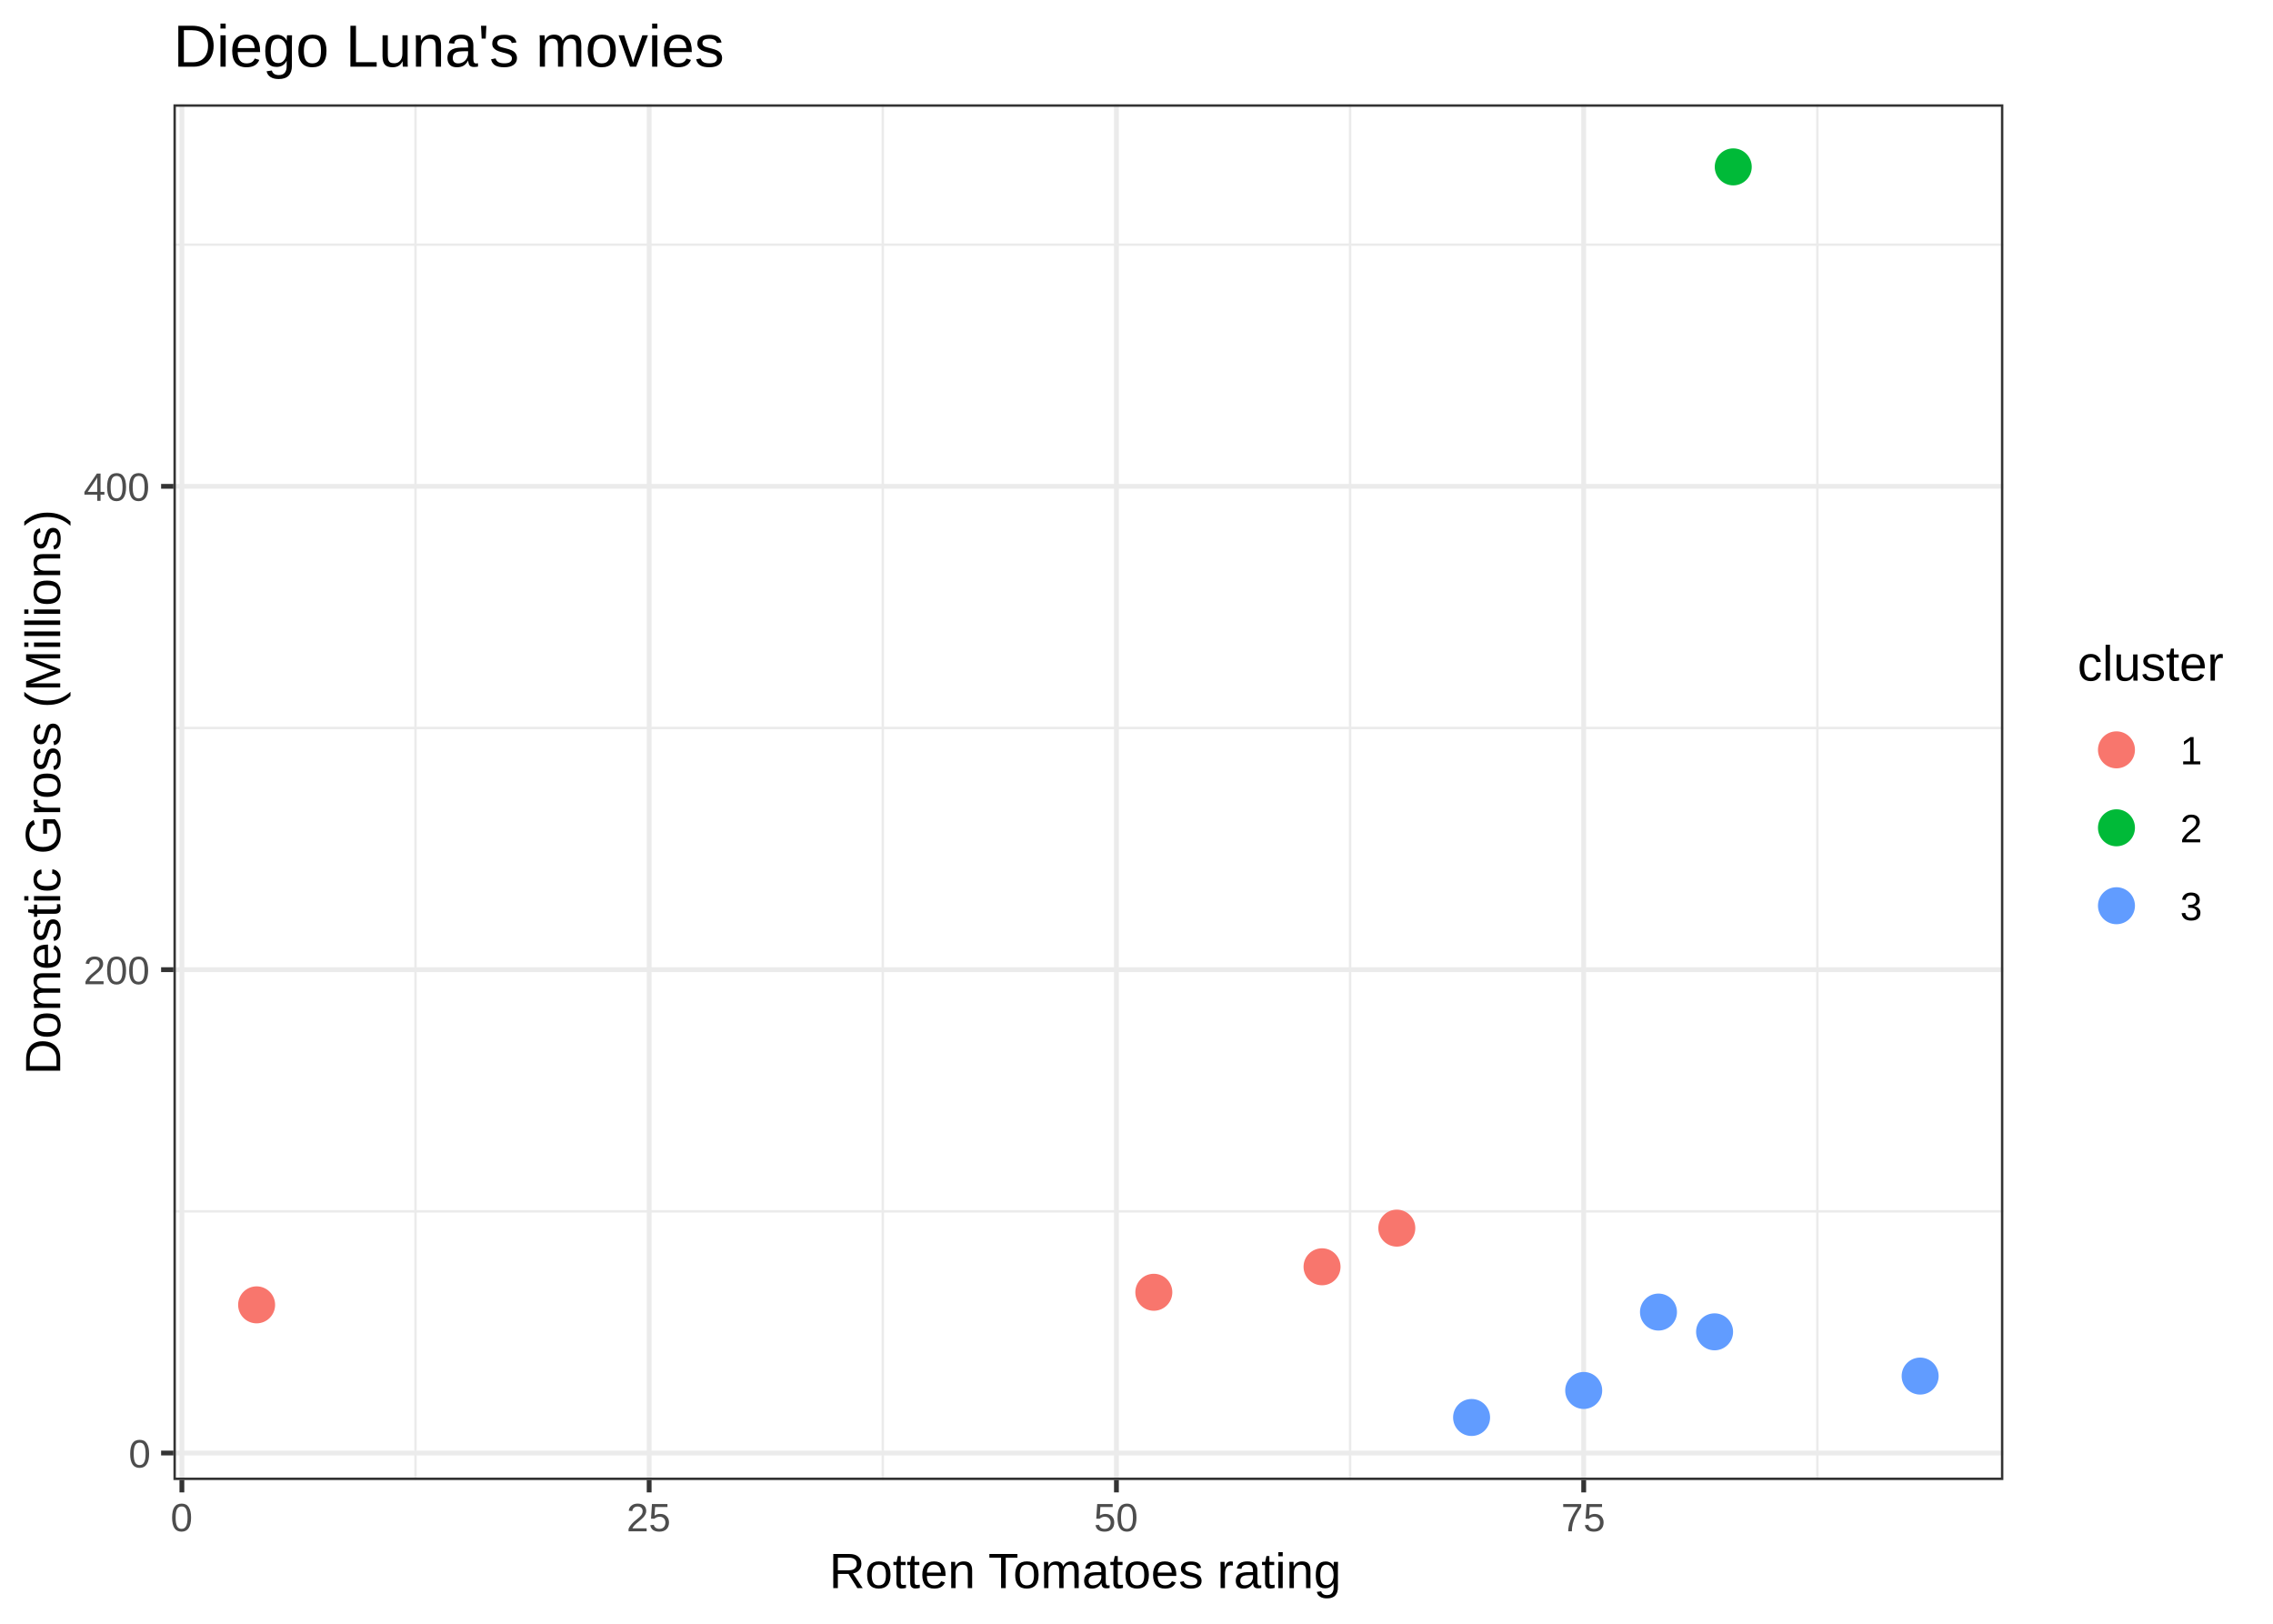
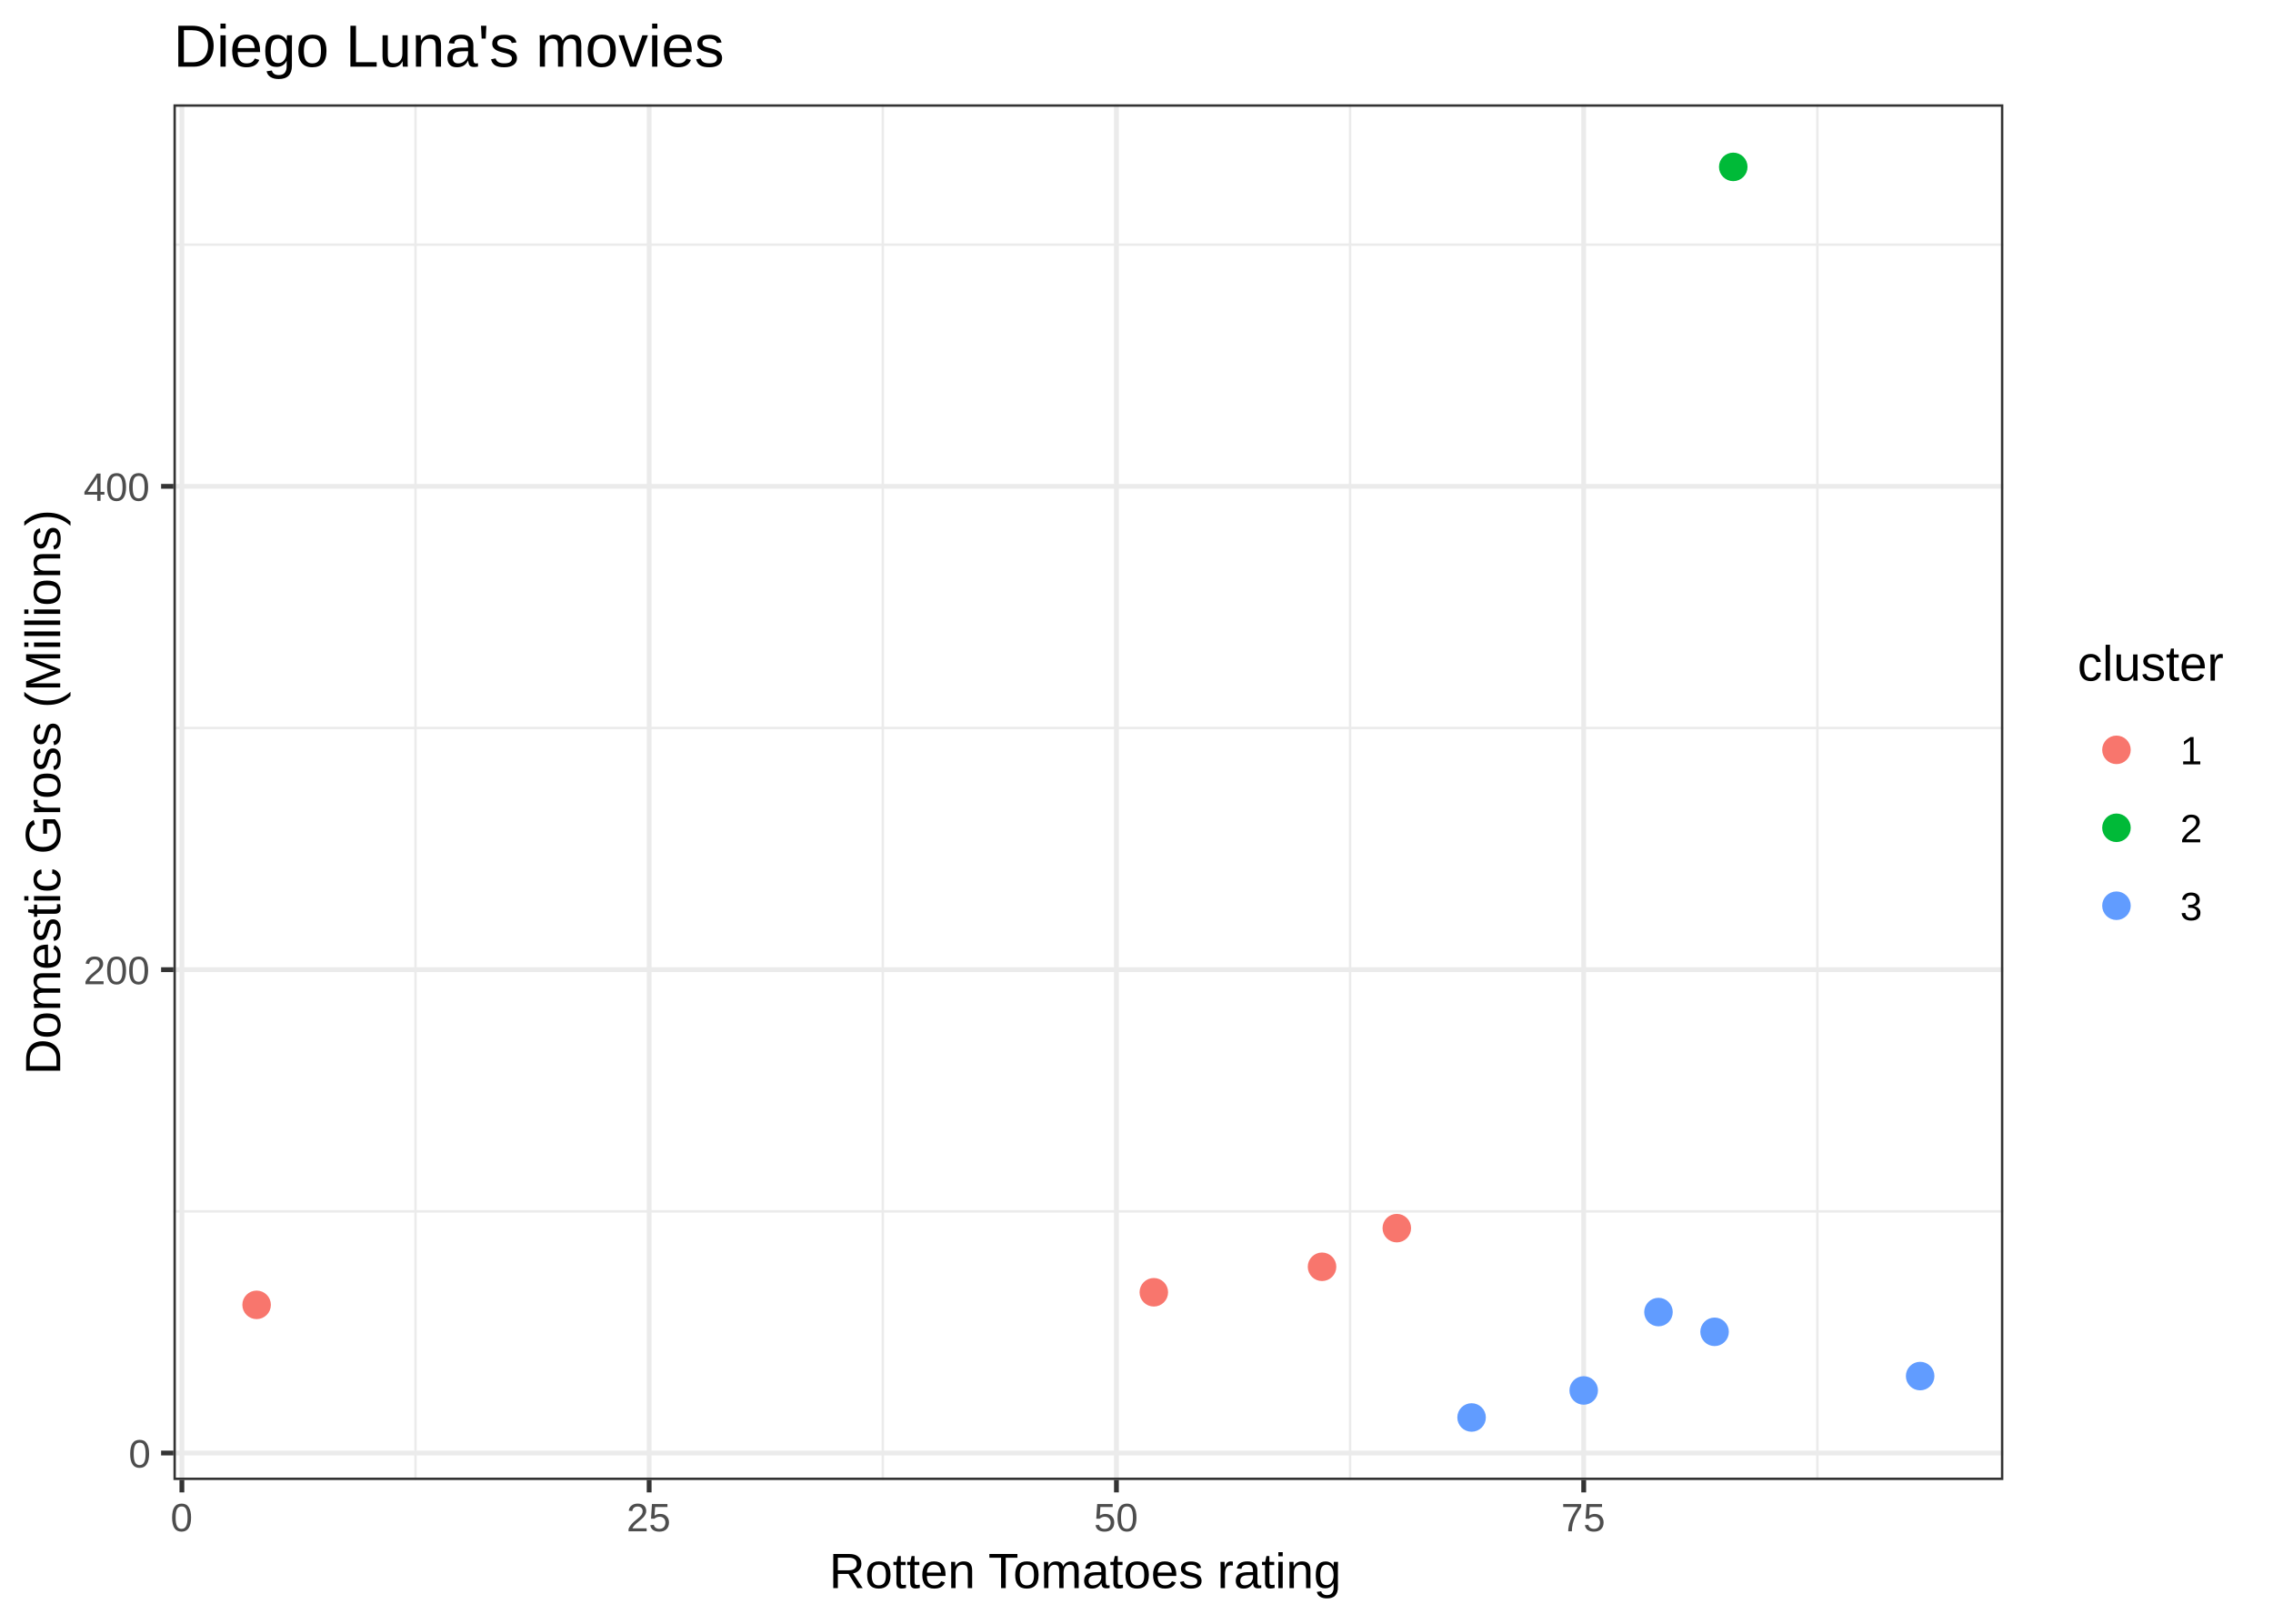
<svg xmlns="http://www.w3.org/2000/svg" viewBox="0 0 504.00 360.00">
  <defs>
    <style type="text/css">
    line, polyline, polygon, path, rect, circle {
      fill: none;
      stroke: #000000;
      stroke-linecap: round;
      stroke-linejoin: round;
      stroke-miterlimit: 10.00;
    }
  </style>
  </defs>
  <rect width="100%" height="100%" style="stroke: none; fill: #FFFFFF;" />
-   <rect x="0.00" y="0.00" width="504.00" height="360.00" style="stroke-width: 1.07; stroke: #FFFFFF; fill: #FFFFFF;" />
+   <rect x="0" y="0.00" width="504.00" height="360.00" style="stroke-width: 1.07; stroke: #FFFFFF; fill: #FFFFFF;" />
  <defs>
    <clipPath id="cpMzguNDZ8NDQ0LjIxfDMyOC4xNHwyMy4xMw==">
      <rect x="38.46" y="23.13" width="405.75" height="305.01" />
    </clipPath>
  </defs>
  <rect x="38.46" y="23.13" width="405.75" height="305.01" style="stroke-width: 1.07; stroke: none; fill: #FFFFFF;" clip-path="url(#cpMzguNDZ8NDQ0LjIxfDMyOC4xNHwyMy4xMw==)" />
  <polyline points="38.46,268.57 444.21,268.57 " style="stroke-width: 0.53; stroke: #EBEBEB; stroke-linecap: butt;" clip-path="url(#cpMzguNDZ8NDQ0LjIxfDMyOC4xNHwyMy4xMw==)" />
  <polyline points="38.46,161.40 444.21,161.40 " style="stroke-width: 0.53; stroke: #EBEBEB; stroke-linecap: butt;" clip-path="url(#cpMzguNDZ8NDQ0LjIxfDMyOC4xNHwyMy4xMw==)" />
  <polyline points="38.46,54.24 444.21,54.24 " style="stroke-width: 0.53; stroke: #EBEBEB; stroke-linecap: butt;" clip-path="url(#cpMzguNDZ8NDQ0LjIxfDMyOC4xNHwyMy4xMw==)" />
  <polyline points="92.13,328.14 92.13,23.13 " style="stroke-width: 0.53; stroke: #EBEBEB; stroke-linecap: butt;" clip-path="url(#cpMzguNDZ8NDQ0LjIxfDMyOC4xNHwyMy4xMw==)" />
  <polyline points="195.75,328.14 195.75,23.13 " style="stroke-width: 0.53; stroke: #EBEBEB; stroke-linecap: butt;" clip-path="url(#cpMzguNDZ8NDQ0LjIxfDMyOC4xNHwyMy4xMw==)" />
  <polyline points="299.36,328.14 299.36,23.13 " style="stroke-width: 0.53; stroke: #EBEBEB; stroke-linecap: butt;" clip-path="url(#cpMzguNDZ8NDQ0LjIxfDMyOC4xNHwyMy4xMw==)" />
  <polyline points="402.97,328.14 402.97,23.13 " style="stroke-width: 0.53; stroke: #EBEBEB; stroke-linecap: butt;" clip-path="url(#cpMzguNDZ8NDQ0LjIxfDMyOC4xNHwyMy4xMw==)" />
  <polyline points="38.46,322.15 444.21,322.15 " style="stroke-width: 1.07; stroke: #EBEBEB; stroke-linecap: butt;" clip-path="url(#cpMzguNDZ8NDQ0LjIxfDMyOC4xNHwyMy4xMw==)" />
  <polyline points="38.46,214.99 444.21,214.99 " style="stroke-width: 1.07; stroke: #EBEBEB; stroke-linecap: butt;" clip-path="url(#cpMzguNDZ8NDQ0LjIxfDMyOC4xNHwyMy4xMw==)" />
  <polyline points="38.46,107.82 444.21,107.82 " style="stroke-width: 1.07; stroke: #EBEBEB; stroke-linecap: butt;" clip-path="url(#cpMzguNDZ8NDQ0LjIxfDMyOC4xNHwyMy4xMw==)" />
  <polyline points="40.33,328.14 40.33,23.13 " style="stroke-width: 1.07; stroke: #EBEBEB; stroke-linecap: butt;" clip-path="url(#cpMzguNDZ8NDQ0LjIxfDMyOC4xNHwyMy4xMw==)" />
  <polyline points="143.94,328.14 143.94,23.13 " style="stroke-width: 1.07; stroke: #EBEBEB; stroke-linecap: butt;" clip-path="url(#cpMzguNDZ8NDQ0LjIxfDMyOC4xNHwyMy4xMw==)" />
  <polyline points="247.55,328.14 247.55,23.13 " style="stroke-width: 1.07; stroke: #EBEBEB; stroke-linecap: butt;" clip-path="url(#cpMzguNDZ8NDQ0LjIxfDMyOC4xNHwyMy4xMw==)" />
  <polyline points="351.16,328.14 351.16,23.13 " style="stroke-width: 1.07; stroke: #EBEBEB; stroke-linecap: butt;" clip-path="url(#cpMzguNDZ8NDQ0LjIxfDMyOC4xNHwyMy4xMw==)" />
-   <circle cx="56.90" cy="289.30" r="2.81pt" style="stroke-width: 0.71; stroke: #F8766D; fill: #F8766D;" clip-path="url(#cpMzguNDZ8NDQ0LjIxfDMyOC4xNHwyMy4xMw==)" />
-   <circle cx="384.32" cy="37.00" r="2.81pt" style="stroke-width: 0.71; stroke: #00BA38; fill: #00BA38;" clip-path="url(#cpMzguNDZ8NDQ0LjIxfDMyOC4xNHwyMy4xMw==)" />
-   <circle cx="380.18" cy="295.28" r="2.81pt" style="stroke-width: 0.71; stroke: #619CFF; fill: #619CFF;" clip-path="url(#cpMzguNDZ8NDQ0LjIxfDMyOC4xNHwyMy4xMw==)" />
-   <circle cx="309.72" cy="272.29" r="2.81pt" style="stroke-width: 0.71; stroke: #F8766D; fill: #F8766D;" clip-path="url(#cpMzguNDZ8NDQ0LjIxfDMyOC4xNHwyMy4xMw==)" />
-   <circle cx="255.84" cy="286.51" r="2.81pt" style="stroke-width: 0.71; stroke: #F8766D; fill: #F8766D;" clip-path="url(#cpMzguNDZ8NDQ0LjIxfDMyOC4xNHwyMy4xMw==)" />
-   <circle cx="425.76" cy="305.09" r="2.81pt" style="stroke-width: 0.71; stroke: #619CFF; fill: #619CFF;" clip-path="url(#cpMzguNDZ8NDQ0LjIxfDMyOC4xNHwyMy4xMw==)" />
-   <circle cx="326.30" cy="314.27" r="2.81pt" style="stroke-width: 0.71; stroke: #619CFF; fill: #619CFF;" clip-path="url(#cpMzguNDZ8NDQ0LjIxfDMyOC4xNHwyMy4xMw==)" />
-   <circle cx="293.14" cy="280.86" r="2.81pt" style="stroke-width: 0.71; stroke: #F8766D; fill: #F8766D;" clip-path="url(#cpMzguNDZ8NDQ0LjIxfDMyOC4xNHwyMy4xMw==)" />
-   <circle cx="367.74" cy="290.90" r="2.81pt" style="stroke-width: 0.71; stroke: #619CFF; fill: #619CFF;" clip-path="url(#cpMzguNDZ8NDQ0LjIxfDMyOC4xNHwyMy4xMw==)" />
-   <circle cx="351.16" cy="308.28" r="2.81pt" style="stroke-width: 0.71; stroke: #619CFF; fill: #619CFF;" clip-path="url(#cpMzguNDZ8NDQ0LjIxfDMyOC4xNHwyMy4xMw==)" />
+   <circle cx="56.90" cy="289.30" r="2.81" style="stroke-width: 0.71; stroke: #F8766D; fill: #F8766D;" clip-path="url(#cpMzguNDZ8NDQ0LjIxfDMyOC4xNHwyMy4xMw==)" />
+   <circle cx="384.32" cy="37.00" r="2.81" style="stroke-width: 0.71; stroke: #00BA38; fill: #00BA38;" clip-path="url(#cpMzguNDZ8NDQ0LjIxfDMyOC4xNHwyMy4xMw==)" />
+   <circle cx="380.18" cy="295.28" r="2.81" style="stroke-width: 0.71; stroke: #619CFF; fill: #619CFF;" clip-path="url(#cpMzguNDZ8NDQ0LjIxfDMyOC4xNHwyMy4xMw==)" />
+   <circle cx="309.72" cy="272.29" r="2.81" style="stroke-width: 0.71; stroke: #F8766D; fill: #F8766D;" clip-path="url(#cpMzguNDZ8NDQ0LjIxfDMyOC4xNHwyMy4xMw==)" />
+   <circle cx="255.84" cy="286.51" r="2.81" style="stroke-width: 0.71; stroke: #F8766D; fill: #F8766D;" clip-path="url(#cpMzguNDZ8NDQ0LjIxfDMyOC4xNHwyMy4xMw==)" />
+   <circle cx="425.76" cy="305.09" r="2.81" style="stroke-width: 0.71; stroke: #619CFF; fill: #619CFF;" clip-path="url(#cpMzguNDZ8NDQ0LjIxfDMyOC4xNHwyMy4xMw==)" />
+   <circle cx="326.30" cy="314.27" r="2.81" style="stroke-width: 0.71; stroke: #619CFF; fill: #619CFF;" clip-path="url(#cpMzguNDZ8NDQ0LjIxfDMyOC4xNHwyMy4xMw==)" />
+   <circle cx="293.14" cy="280.86" r="2.81" style="stroke-width: 0.71; stroke: #F8766D; fill: #F8766D;" clip-path="url(#cpMzguNDZ8NDQ0LjIxfDMyOC4xNHwyMy4xMw==)" />
+   <circle cx="367.74" cy="290.90" r="2.81" style="stroke-width: 0.71; stroke: #619CFF; fill: #619CFF;" clip-path="url(#cpMzguNDZ8NDQ0LjIxfDMyOC4xNHwyMy4xMw==)" />
+   <circle cx="351.16" cy="308.28" r="2.81" style="stroke-width: 0.71; stroke: #619CFF; fill: #619CFF;" clip-path="url(#cpMzguNDZ8NDQ0LjIxfDMyOC4xNHwyMy4xMw==)" />
  <rect x="38.46" y="23.13" width="405.75" height="305.01" style="stroke-width: 1.07; stroke: #333333;" clip-path="url(#cpMzguNDZ8NDQ0LjIxfDMyOC4xNHwyMy4xMw==)" />
  <defs>
    <clipPath id="cpMC4wMHw1MDQuMDB8MzYwLjAwfDAuMDA=">
      <rect x="0.00" y="0.00" width="504.00" height="360.00" />
    </clipPath>
  </defs>
  <g clip-path="url(#cpMC4wMHw1MDQuMDB8MzYwLjAwfDAuMDA=)">
    <text x="28.52" y="325.37" style="font-size: 8.80px; fill: #4D4D4D; font-family: Arial;" textLength="5.01px" lengthAdjust="spacingAndGlyphs">0</text>
  </g>
  <g clip-path="url(#cpMC4wMHw1MDQuMDB8MzYwLjAwfDAuMDA=)">
    <text x="18.51" y="218.21" style="font-size: 8.80px; fill: #4D4D4D; font-family: Arial;" textLength="15.02px" lengthAdjust="spacingAndGlyphs">200</text>
  </g>
  <g clip-path="url(#cpMC4wMHw1MDQuMDB8MzYwLjAwfDAuMDA=)">
    <text x="18.51" y="111.04" style="font-size: 8.80px; fill: #4D4D4D; font-family: Arial;" textLength="15.02px" lengthAdjust="spacingAndGlyphs">400</text>
  </g>
  <polyline points="35.72,322.15 38.46,322.15 " style="stroke-width: 1.07; stroke: #333333; stroke-linecap: butt;" clip-path="url(#cpMC4wMHw1MDQuMDB8MzYwLjAwfDAuMDA=)" />
  <polyline points="35.72,214.99 38.46,214.99 " style="stroke-width: 1.07; stroke: #333333; stroke-linecap: butt;" clip-path="url(#cpMC4wMHw1MDQuMDB8MzYwLjAwfDAuMDA=)" />
  <polyline points="35.72,107.82 38.46,107.82 " style="stroke-width: 1.07; stroke: #333333; stroke-linecap: butt;" clip-path="url(#cpMC4wMHw1MDQuMDB8MzYwLjAwfDAuMDA=)" />
  <polyline points="40.33,330.88 40.33,328.14 " style="stroke-width: 1.07; stroke: #333333; stroke-linecap: butt;" clip-path="url(#cpMC4wMHw1MDQuMDB8MzYwLjAwfDAuMDA=)" />
  <polyline points="143.94,330.88 143.94,328.14 " style="stroke-width: 1.07; stroke: #333333; stroke-linecap: butt;" clip-path="url(#cpMC4wMHw1MDQuMDB8MzYwLjAwfDAuMDA=)" />
  <polyline points="247.55,330.88 247.55,328.14 " style="stroke-width: 1.07; stroke: #333333; stroke-linecap: butt;" clip-path="url(#cpMC4wMHw1MDQuMDB8MzYwLjAwfDAuMDA=)" />
  <polyline points="351.16,330.88 351.16,328.14 " style="stroke-width: 1.07; stroke: #333333; stroke-linecap: butt;" clip-path="url(#cpMC4wMHw1MDQuMDB8MzYwLjAwfDAuMDA=)" />
  <g clip-path="url(#cpMC4wMHw1MDQuMDB8MzYwLjAwfDAuMDA=)">
    <text x="37.82" y="339.51" style="font-size: 8.80px; fill: #4D4D4D; font-family: Arial;" textLength="5.01px" lengthAdjust="spacingAndGlyphs">0</text>
  </g>
  <g clip-path="url(#cpMC4wMHw1MDQuMDB8MzYwLjAwfDAuMDA=)">
    <text x="138.93" y="339.51" style="font-size: 8.80px; fill: #4D4D4D; font-family: Arial;" textLength="10.01px" lengthAdjust="spacingAndGlyphs">25</text>
  </g>
  <g clip-path="url(#cpMC4wMHw1MDQuMDB8MzYwLjAwfDAuMDA=)">
    <text x="242.55" y="339.51" style="font-size: 8.80px; fill: #4D4D4D; font-family: Arial;" textLength="10.01px" lengthAdjust="spacingAndGlyphs">50</text>
  </g>
  <g clip-path="url(#cpMC4wMHw1MDQuMDB8MzYwLjAwfDAuMDA=)">
    <text x="346.16" y="339.51" style="font-size: 8.80px; fill: #4D4D4D; font-family: Arial;" textLength="10.01px" lengthAdjust="spacingAndGlyphs">75</text>
  </g>
  <g clip-path="url(#cpMC4wMHw1MDQuMDB8MzYwLjAwfDAuMDA=)">
    <text x="183.86" y="352.10" style="font-size: 11.00px; font-family: Arial;" textLength="114.95px" lengthAdjust="spacingAndGlyphs">Rotten Tomatoes rating</text>
  </g>
  <g clip-path="url(#cpMC4wMHw1MDQuMDB8MzYwLjAwfDAuMDA=)">
    <text transform="translate(13.35,238.28) rotate(-90)" style="font-size: 11.00px; font-family: Arial;" textLength="125.29px" lengthAdjust="spacingAndGlyphs">Domestic Gross (Millions)</text>
  </g>
  <rect x="455.17" y="136.34" width="43.35" height="78.60" style="stroke-width: 1.07; stroke: none; fill: #FFFFFF;" clip-path="url(#cpMC4wMHw1MDQuMDB8MzYwLjAwfDAuMDA=)" />
  <g clip-path="url(#cpMC4wMHw1MDQuMDB8MzYwLjAwfDAuMDA=)">
    <text x="460.65" y="150.91" style="font-size: 11.00px; font-family: Arial;" textLength="32.40px" lengthAdjust="spacingAndGlyphs">cluster</text>
  </g>
  <rect x="460.65" y="157.61" width="17.28" height="17.28" style="stroke-width: 1.07; stroke: none; fill: #FFFFFF;" clip-path="url(#cpMC4wMHw1MDQuMDB8MzYwLjAwfDAuMDA=)" />
-   <circle cx="469.29" cy="166.25" r="2.81pt" style="stroke-width: 0.71; stroke: #F8766D; fill: #F8766D;" clip-path="url(#cpMC4wMHw1MDQuMDB8MzYwLjAwfDAuMDA=)" />
+   <circle cx="469.29" cy="166.25" r="2.81" style="stroke-width: 0.71; stroke: #F8766D; fill: #F8766D;" clip-path="url(#cpMC4wMHw1MDQuMDB8MzYwLjAwfDAuMDA=)" />
  <rect x="460.65" y="174.89" width="17.28" height="17.28" style="stroke-width: 1.07; stroke: none; fill: #FFFFFF;" clip-path="url(#cpMC4wMHw1MDQuMDB8MzYwLjAwfDAuMDA=)" />
-   <circle cx="469.29" cy="183.53" r="2.81pt" style="stroke-width: 0.71; stroke: #00BA38; fill: #00BA38;" clip-path="url(#cpMC4wMHw1MDQuMDB8MzYwLjAwfDAuMDA=)" />
+   <circle cx="469.29" cy="183.53" r="2.81" style="stroke-width: 0.71; stroke: #00BA38; fill: #00BA38;" clip-path="url(#cpMC4wMHw1MDQuMDB8MzYwLjAwfDAuMDA=)" />
  <rect x="460.65" y="192.17" width="17.28" height="17.28" style="stroke-width: 1.07; stroke: none; fill: #FFFFFF;" clip-path="url(#cpMC4wMHw1MDQuMDB8MzYwLjAwfDAuMDA=)" />
-   <circle cx="469.29" cy="200.81" r="2.81pt" style="stroke-width: 0.71; stroke: #619CFF; fill: #619CFF;" clip-path="url(#cpMC4wMHw1MDQuMDB8MzYwLjAwfDAuMDA=)" />
+   <circle cx="469.29" cy="200.81" r="2.81" style="stroke-width: 0.71; stroke: #619CFF; fill: #619CFF;" clip-path="url(#cpMC4wMHw1MDQuMDB8MzYwLjAwfDAuMDA=)" />
  <g clip-path="url(#cpMC4wMHw1MDQuMDB8MzYwLjAwfDAuMDA=)">
    <text x="483.41" y="169.47" style="font-size: 8.80px; font-family: Arial;" textLength="5.01px" lengthAdjust="spacingAndGlyphs">1</text>
  </g>
  <g clip-path="url(#cpMC4wMHw1MDQuMDB8MzYwLjAwfDAuMDA=)">
    <text x="483.41" y="186.75" style="font-size: 8.80px; font-family: Arial;" textLength="5.01px" lengthAdjust="spacingAndGlyphs">2</text>
  </g>
  <g clip-path="url(#cpMC4wMHw1MDQuMDB8MzYwLjAwfDAuMDA=)">
    <text x="483.41" y="204.03" style="font-size: 8.80px; font-family: Arial;" textLength="5.01px" lengthAdjust="spacingAndGlyphs">3</text>
  </g>
  <g clip-path="url(#cpMC4wMHw1MDQuMDB8MzYwLjAwfDAuMDA=)">
    <text x="38.46" y="14.79" style="font-size: 13.20px; font-family: Arial;" textLength="120.27px" lengthAdjust="spacingAndGlyphs">Diego Luna's movies</text>
  </g>
</svg>
